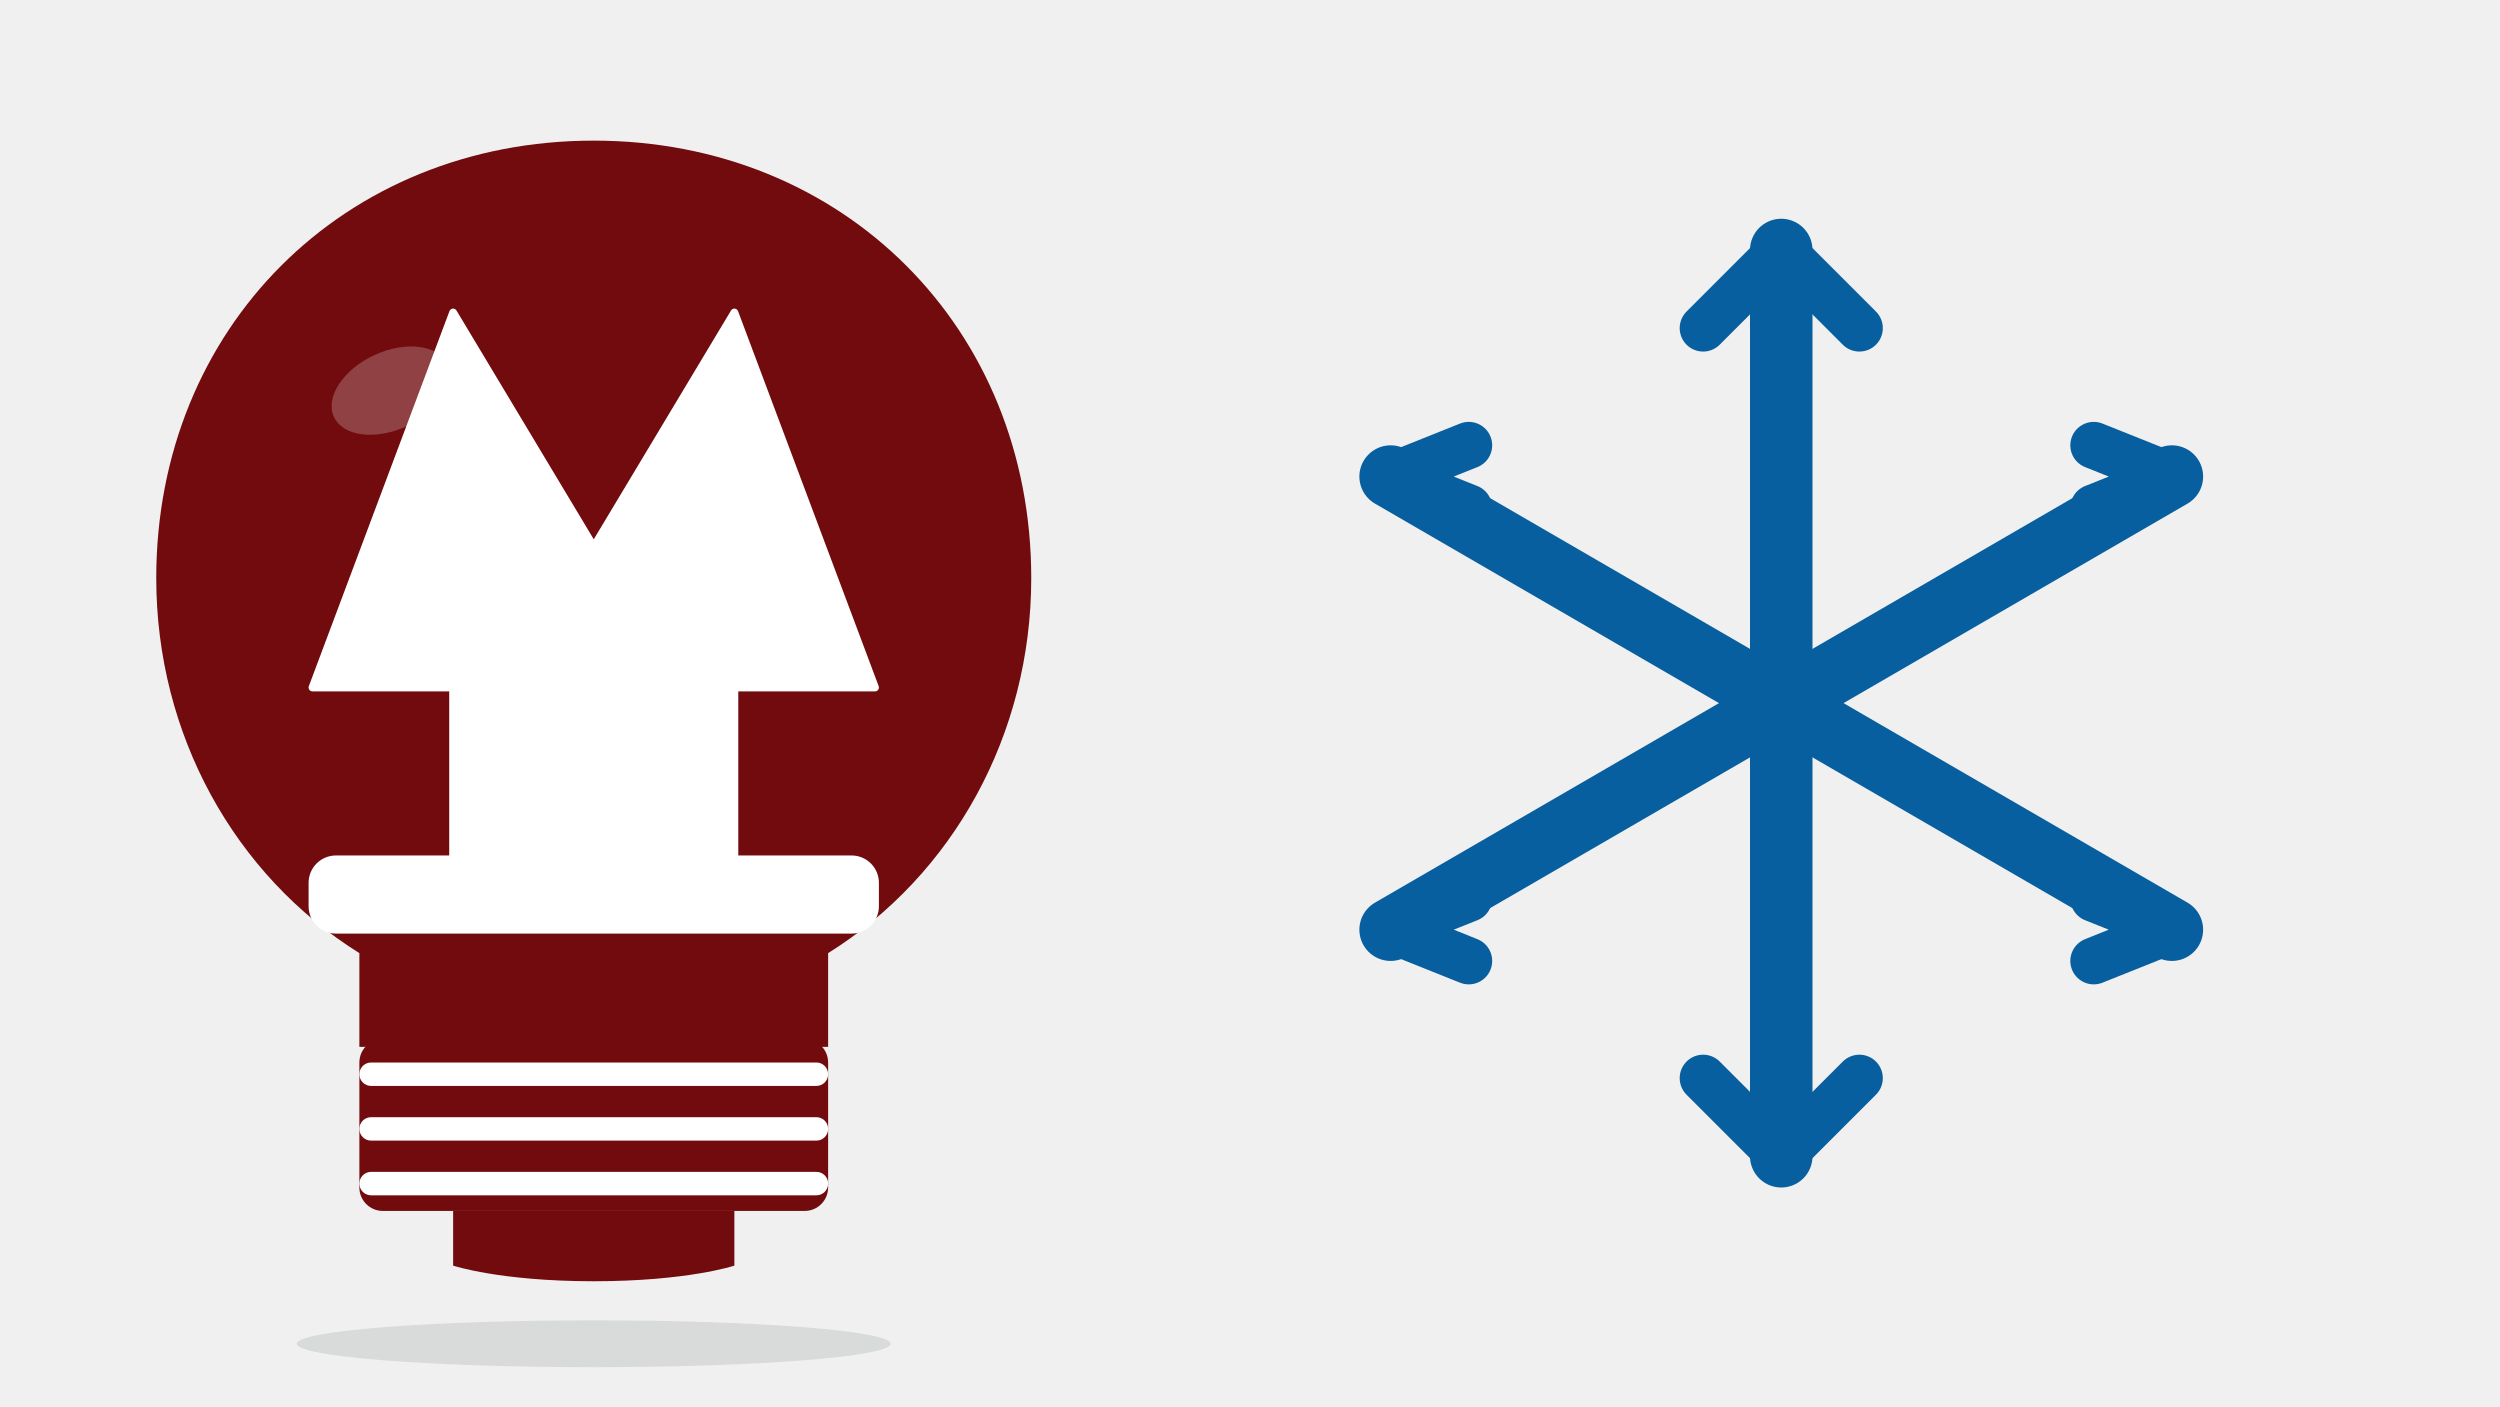
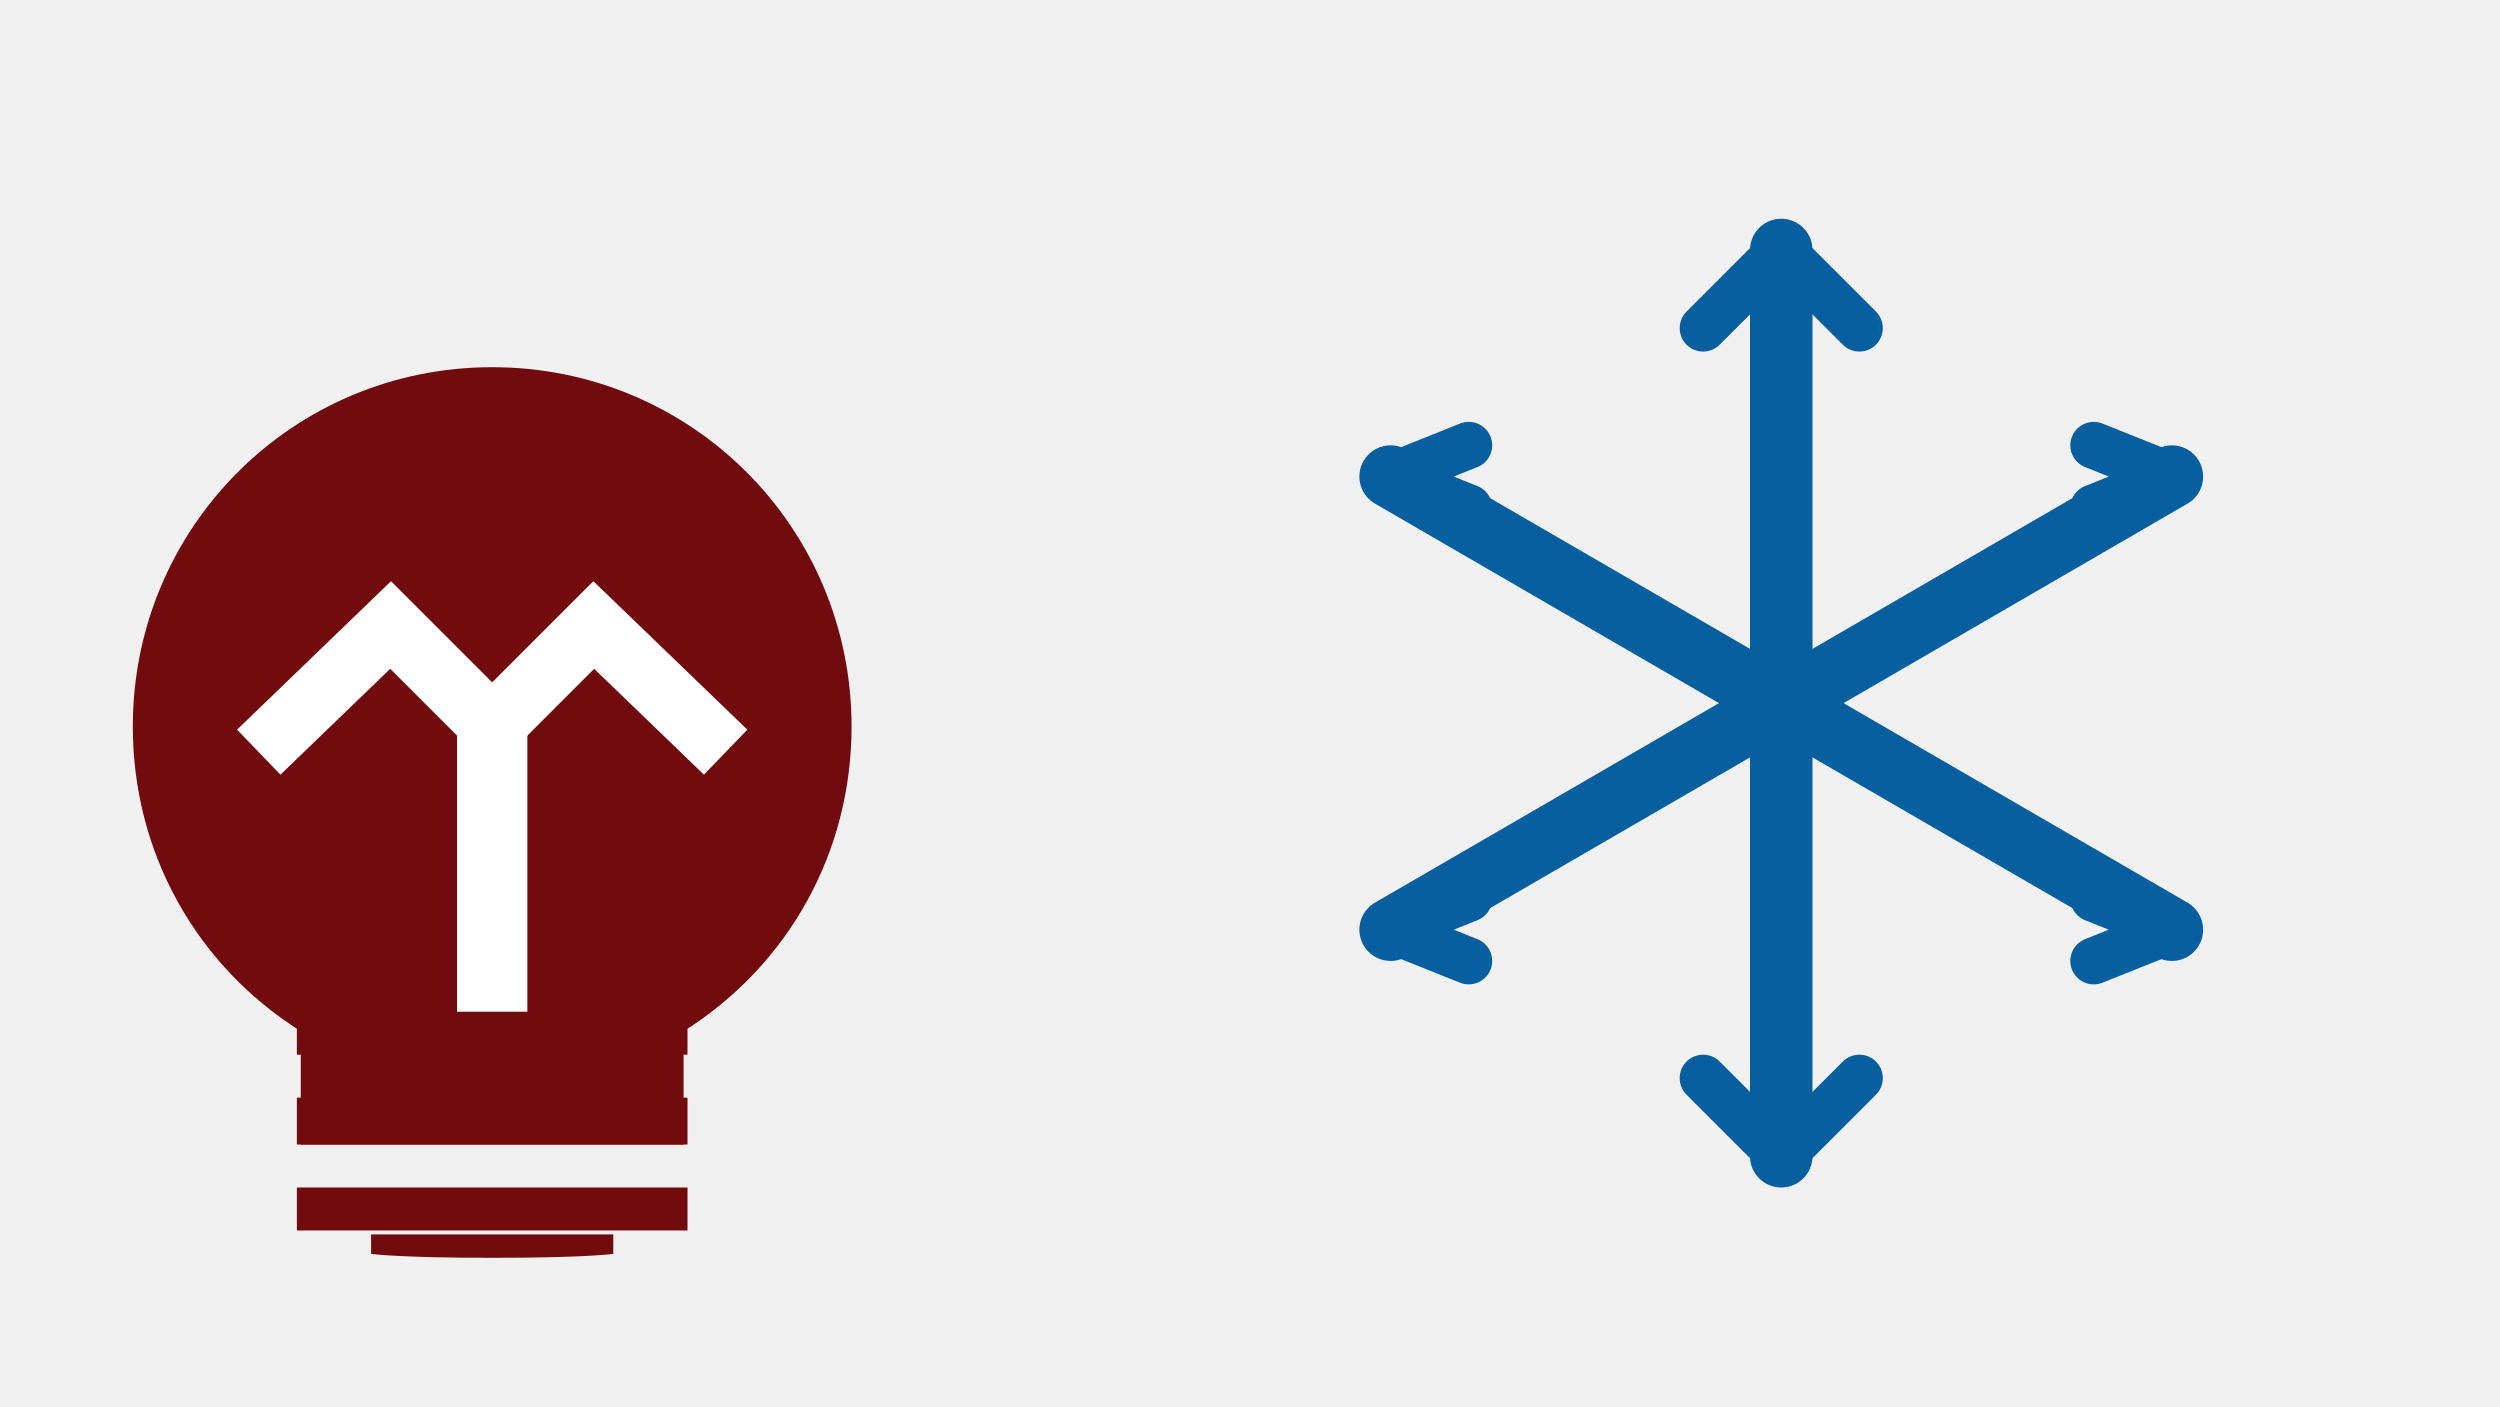
<svg xmlns="http://www.w3.org/2000/svg" viewBox="0 0 320 180" role="img" aria-labelledby="title desc">
  <g aria-hidden="true">
-     <g transform="translate(8 12)">
-       <ellipse cx="68" cy="160" rx="38" ry="3" fill="#0e1116" opacity="0.10" />
+     <g transform="translate(17 41) scale(0.5)">
      <g fill="#710B0E">
-         <path d="M68 6 C36 6 12 30 12 62 C12 82 22 100 38 110 L38 122 H98 V110 C114 100 124 82 124 62 C124 30 100 6 68 6 Z" />
-         <rect x="38" y="121" width="60" height="22" rx="3" />
-         <path d="M50 143 H86 V150 C86 150 80 152 68 152 C56 152 50 150 50 150 Z" />
+         <path d="M92 12 C41 12 0 53 0 104 C0 136 16 165 43 182 L43 211 H141 L141 182 C168 165 184 136 184 104 C184 53 143 12 92 12 Z" />
+         <rect x="42" y="222" width="100" height="11" />
+         <rect x="42" y="199" width="100" height="12" />
+         <rect x="42" y="176" width="100" height="12" />
+         <path d="M61 234 H123 V239 C123 239 116 240 92 240 C68 240 61 239 61 239 Z" />
      </g>
-       <g fill="#fff" stroke="#fff" stroke-linejoin="round" stroke-linecap="round">
-         <polygon points="32,76 50,28 68,58 86,28 104,76" />
-         <rect x="50" y="76" width="36" height="22" />
-         <rect x="32" y="98" width="72" height="9" rx="3" />
+       <g fill="none" stroke="#FFFFFF" stroke-linecap="square" stroke-linejoin="miter">
+         <path d="M38 105 L66 78 L92 104 L118 78 L146 105" stroke-width="16" />
+         <path d="M92 104 L92 168" stroke-width="18" />
      </g>
-       <g fill="#fff">
-         <rect x="38" y="124" width="60" height="3" rx="1.5" />
-         <rect x="38" y="131" width="60" height="3" rx="1.5" />
-         <rect x="38" y="138" width="60" height="3" rx="1.5" />
-       </g>
-       <ellipse cx="42" cy="38" rx="8" ry="5" fill="#fff" opacity="0.22" transform="rotate(-25 42 38)" />
    </g>
    <g transform="translate(228 90)" stroke="#075F9F" stroke-linecap="round" fill="none">
      <g stroke-width="8">
        <line x1="0" y1="-58" x2="0" y2="58" />
        <line x1="-50" y1="-29" x2="50" y2="29" />
        <line x1="-50" y1="29" x2="50" y2="-29" />
      </g>
      <g stroke-width="6">
        <path d="M0 -58 L-10 -48 M0 -58 L10 -48" />
        <path d="M0 58 L-10 48 M0 58 L10 48" />
        <path d="M-50 -29 L-40 -33 M-50 -29 L-40 -25" />
        <path d="M50 29 L40 33 M50 29 L40 25" />
        <path d="M-50 29 L-40 25 M-50 29 L-40 33" />
        <path d="M50 -29 L40 -25 M50 -29 L40 -33" />
      </g>
      <circle cx="0" cy="0" r="5" fill="#075F9F" stroke="none" />
    </g>
  </g>
</svg>
